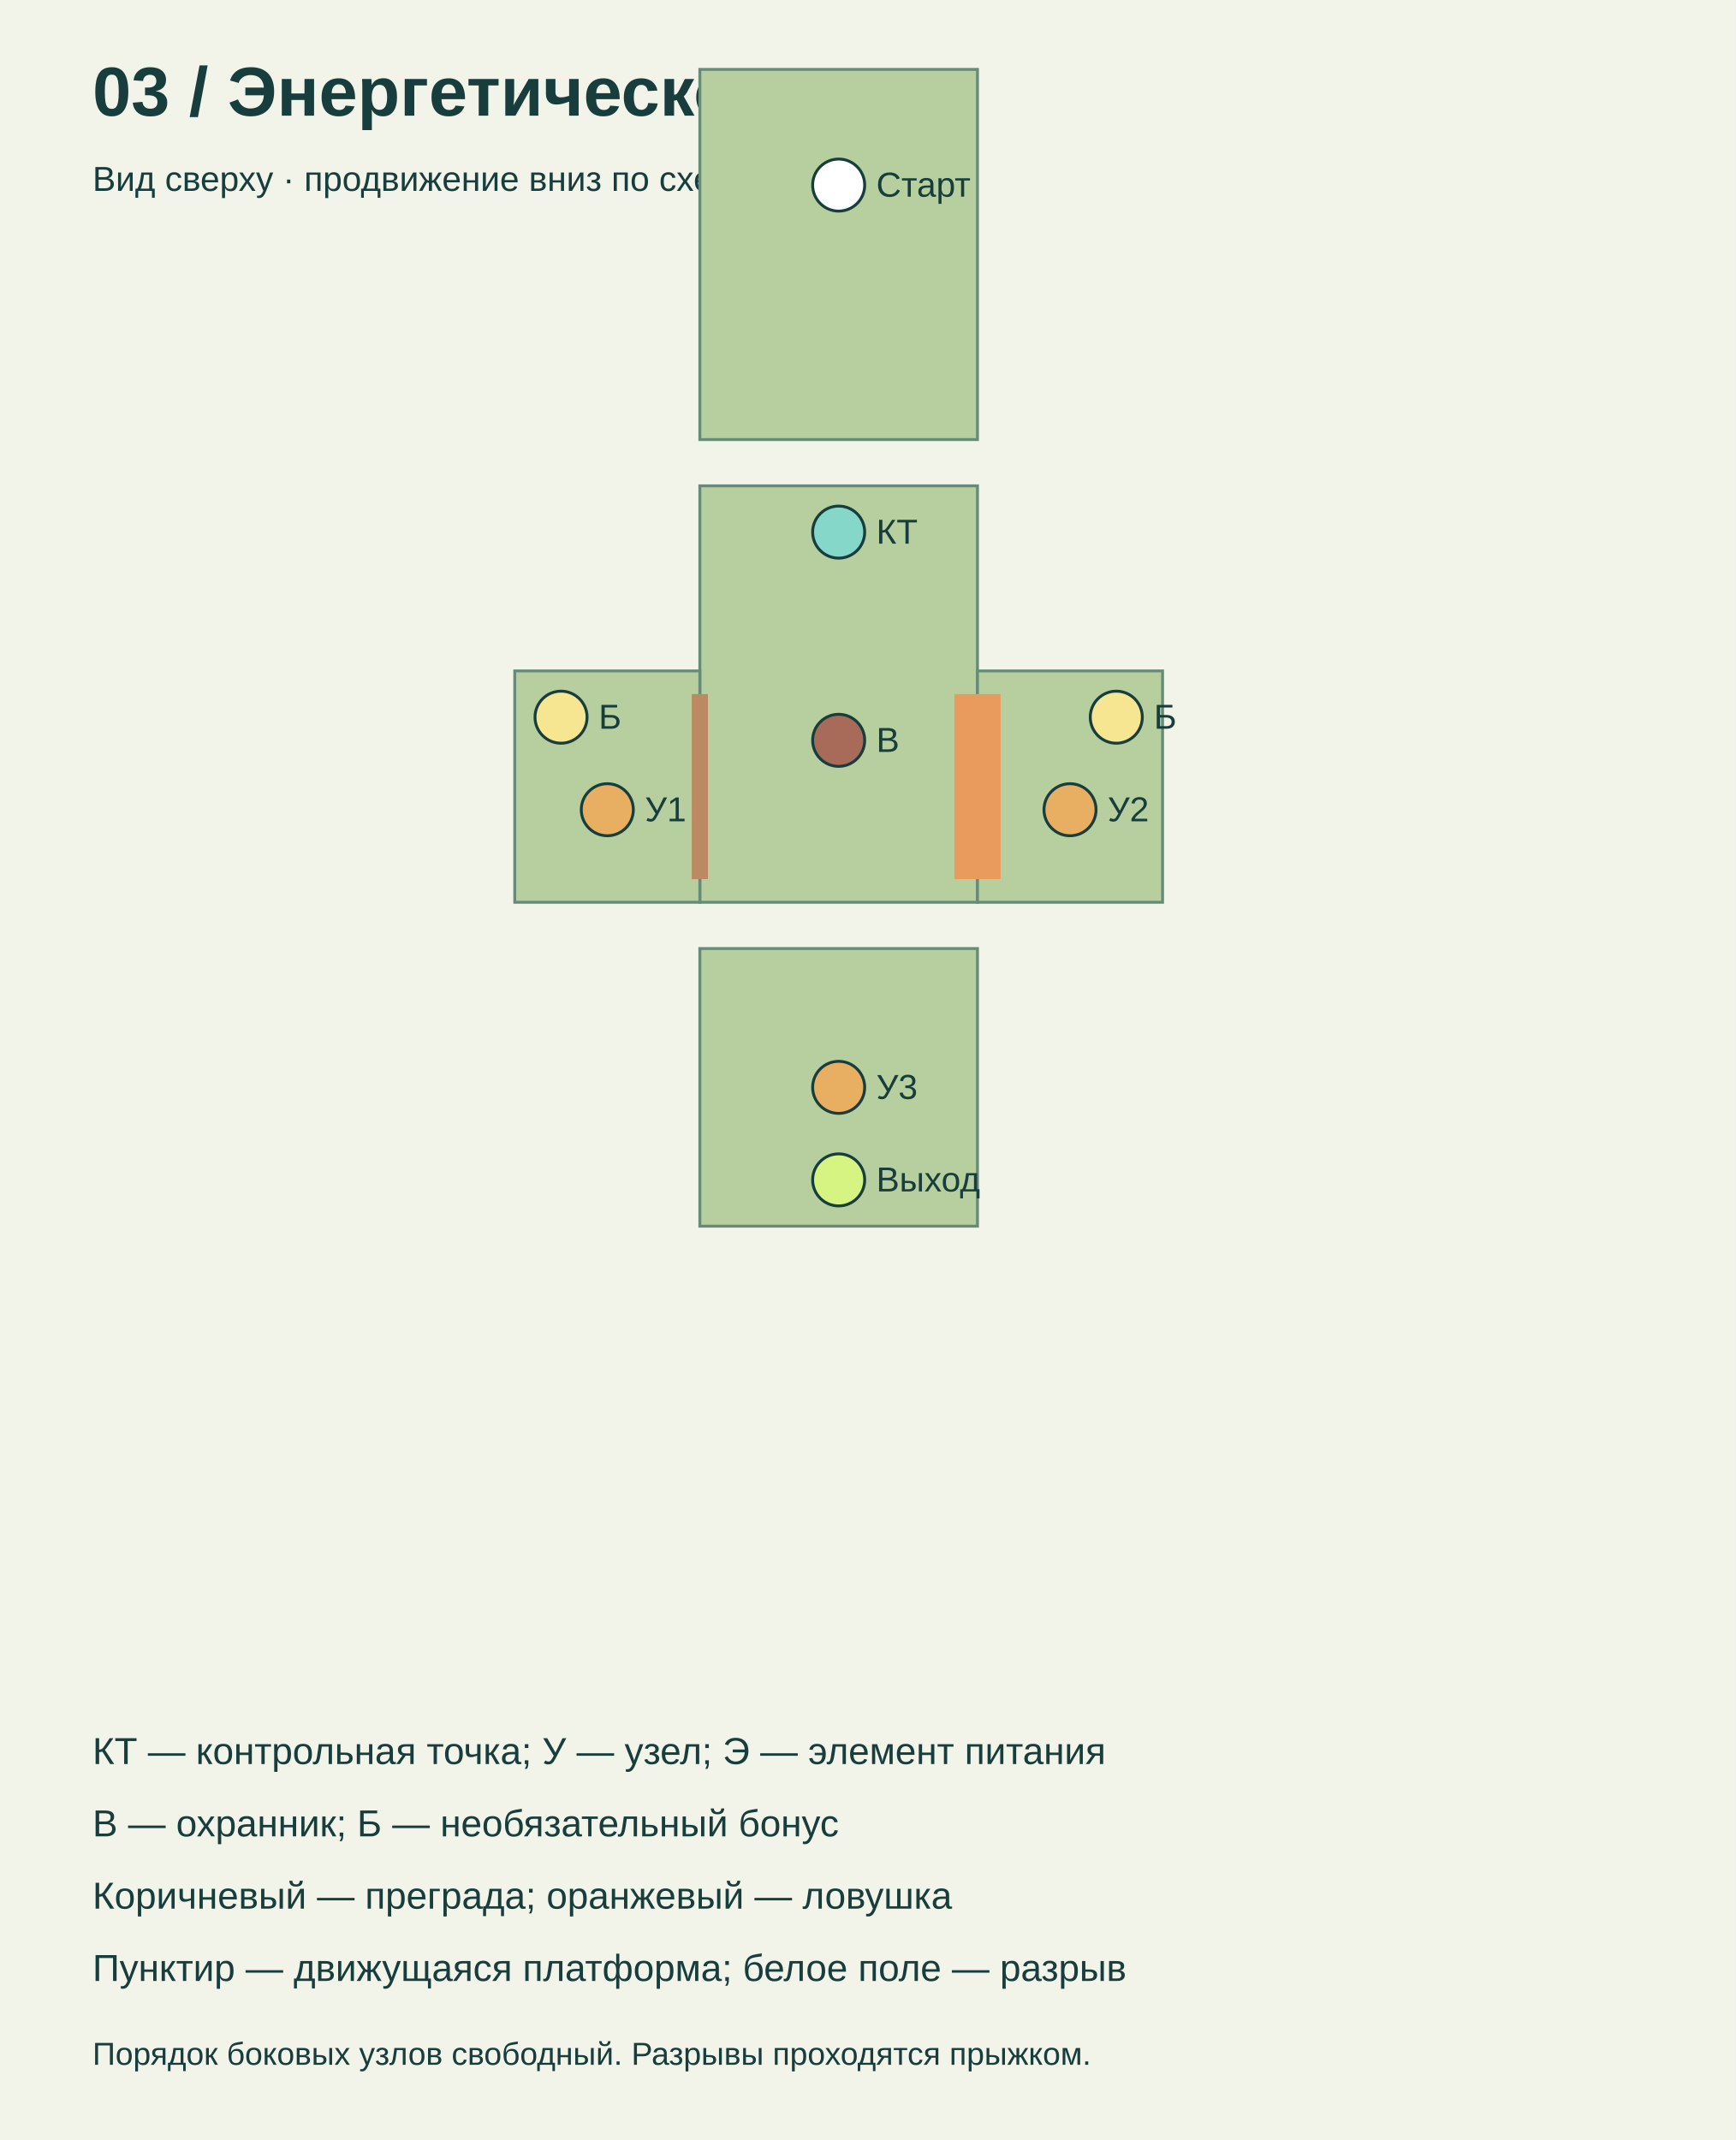
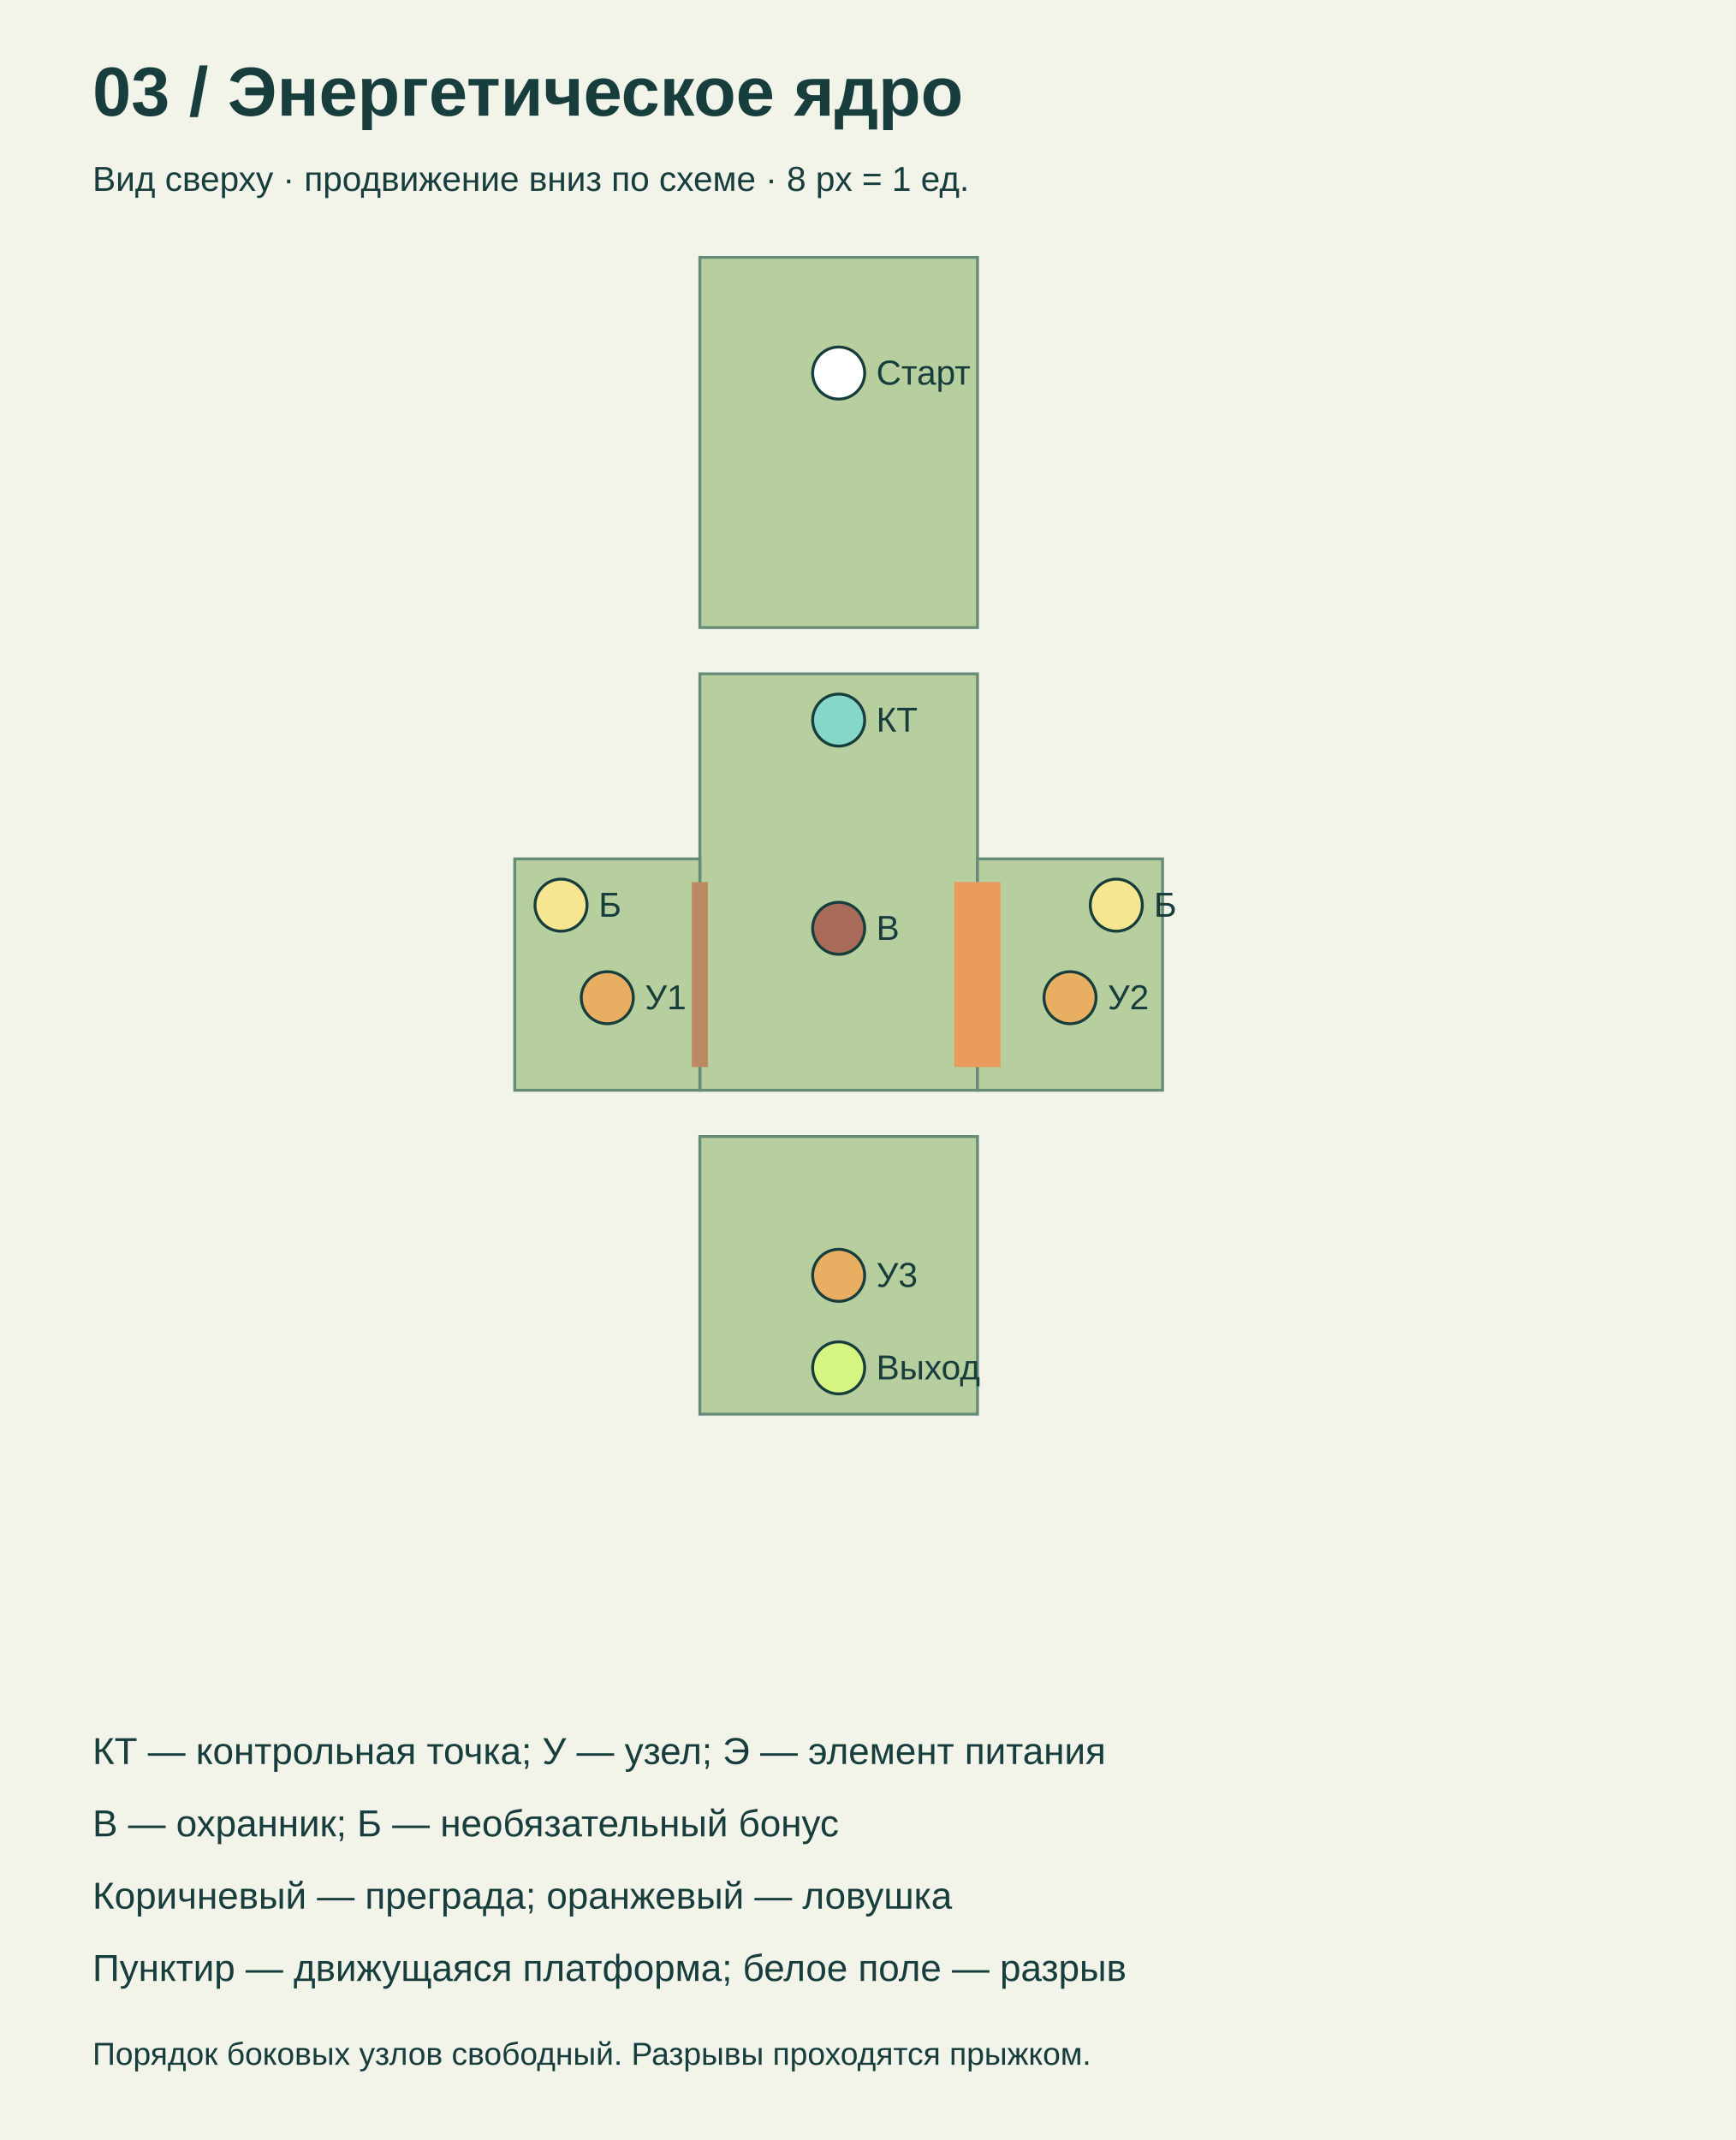
<svg xmlns="http://www.w3.org/2000/svg" width="600" height="740" viewBox="0 0 600 740">
  <rect width="600" height="740" fill="#f2f3e9" />
  <g font-family="Arial,sans-serif" fill="#173d3c">
    <text x="32" y="40" font-size="24" font-weight="bold">03 / Энергетическое ядро</text>
    <text x="32" y="66" font-size="12">Вид сверху · продвижение вниз по схеме · 8 px = 1 ед.</text>
-     <rect x="242" y="24" width="96" height="128" fill="#b7cf9e" stroke="#668b77" />
-     <rect x="242" y="168" width="96" height="144" fill="#b7cf9e" stroke="#668b77" />
-     <rect x="178" y="232" width="64" height="80" fill="#b7cf9e" stroke="#668b77" />
-     <rect x="338" y="232" width="64" height="80" fill="#b7cf9e" stroke="#668b77" />
-     <rect x="242" y="328" width="96" height="96" fill="#b7cf9e" stroke="#668b77" />
-     <rect x="239.2" y="240" width="5.6" height="64" fill="#bd8962" />
-     <rect x="330" y="240" width="16" height="64" fill="#e89b5d" />
-     <circle cx="290" cy="256" r="9" fill="#a86a59" stroke="#173d3c" />
-     <text x="303" y="260" font-size="12">В</text>
-     <circle cx="194" cy="248" r="9" fill="#f6e591" stroke="#173d3c" />
-     <text x="207" y="252" font-size="12">Б</text>
-     <circle cx="386" cy="248" r="9" fill="#f6e591" stroke="#173d3c" />
-     <text x="399" y="252" font-size="12">Б</text>
-     <circle cx="210" cy="280" r="9" fill="#e8af63" stroke="#173d3c" />
-     <text x="223" y="284" font-size="12">У1</text>
-     <circle cx="370" cy="280" r="9" fill="#e8af63" stroke="#173d3c" />
-     <text x="383" y="284" font-size="12">У2</text>
-     <circle cx="290" cy="376" r="9" fill="#e8af63" stroke="#173d3c" />
-     <text x="303" y="380" font-size="12">У3</text>
-     <circle cx="290" cy="64" r="9" fill="#ffffff" stroke="#173d3c" />
-     <text x="303" y="68" font-size="12">Старт</text>
-     <circle cx="290" cy="184" r="9" fill="#84d7c9" stroke="#173d3c" />
-     <text x="303" y="188" font-size="12">КТ</text>
-     <circle cx="290" cy="408" r="9" fill="#d5f482" stroke="#173d3c" />
-     <text x="303" y="412" font-size="12">Выход</text>
+     <g transform="translate(0 65)">
+       <rect x="242" y="24" width="96" height="128" fill="#b7cf9e" stroke="#668b77" />
+       <rect x="242" y="168" width="96" height="144" fill="#b7cf9e" stroke="#668b77" />
+       <rect x="178" y="232" width="64" height="80" fill="#b7cf9e" stroke="#668b77" />
+       <rect x="338" y="232" width="64" height="80" fill="#b7cf9e" stroke="#668b77" />
+       <rect x="242" y="328" width="96" height="96" fill="#b7cf9e" stroke="#668b77" />
+       <rect x="239.2" y="240" width="5.6" height="64" fill="#bd8962" />
+       <rect x="330" y="240" width="16" height="64" fill="#e89b5d" />
+       <circle cx="290" cy="256" r="9" fill="#a86a59" stroke="#173d3c" />
+       <text x="303" y="260" font-size="12">В</text>
+       <circle cx="194" cy="248" r="9" fill="#f6e591" stroke="#173d3c" />
+       <text x="207" y="252" font-size="12">Б</text>
+       <circle cx="386" cy="248" r="9" fill="#f6e591" stroke="#173d3c" />
+       <text x="399" y="252" font-size="12">Б</text>
+       <circle cx="210" cy="280" r="9" fill="#e8af63" stroke="#173d3c" />
+       <text x="223" y="284" font-size="12">У1</text>
+       <circle cx="370" cy="280" r="9" fill="#e8af63" stroke="#173d3c" />
+       <text x="383" y="284" font-size="12">У2</text>
+       <circle cx="290" cy="376" r="9" fill="#e8af63" stroke="#173d3c" />
+       <text x="303" y="380" font-size="12">У3</text>
+       <circle cx="290" cy="64" r="9" fill="#ffffff" stroke="#173d3c" />
+       <text x="303" y="68" font-size="12">Старт</text>
+       <circle cx="290" cy="184" r="9" fill="#84d7c9" stroke="#173d3c" />
+       <text x="303" y="188" font-size="12">КТ</text>
+       <circle cx="290" cy="408" r="9" fill="#d5f482" stroke="#173d3c" />
+       <text x="303" y="412" font-size="12">Выход</text>
+     </g>
    <text x="32" y="610" font-size="13">КТ — контрольная точка; У — узел; Э — элемент питания</text>
    <text x="32" y="635" font-size="13">В — охранник; Б — необязательный бонус</text>
    <text x="32" y="660" font-size="13">Коричневый — преграда; оранжевый — ловушка</text>
    <text x="32" y="685" font-size="13">Пунктир — движущаяся платформа; белое поле — разрыв</text>
    <text x="32" y="714" font-size="11">Порядок боковых узлов свободный. Разрывы проходятся прыжком.</text>
  </g>
</svg>
